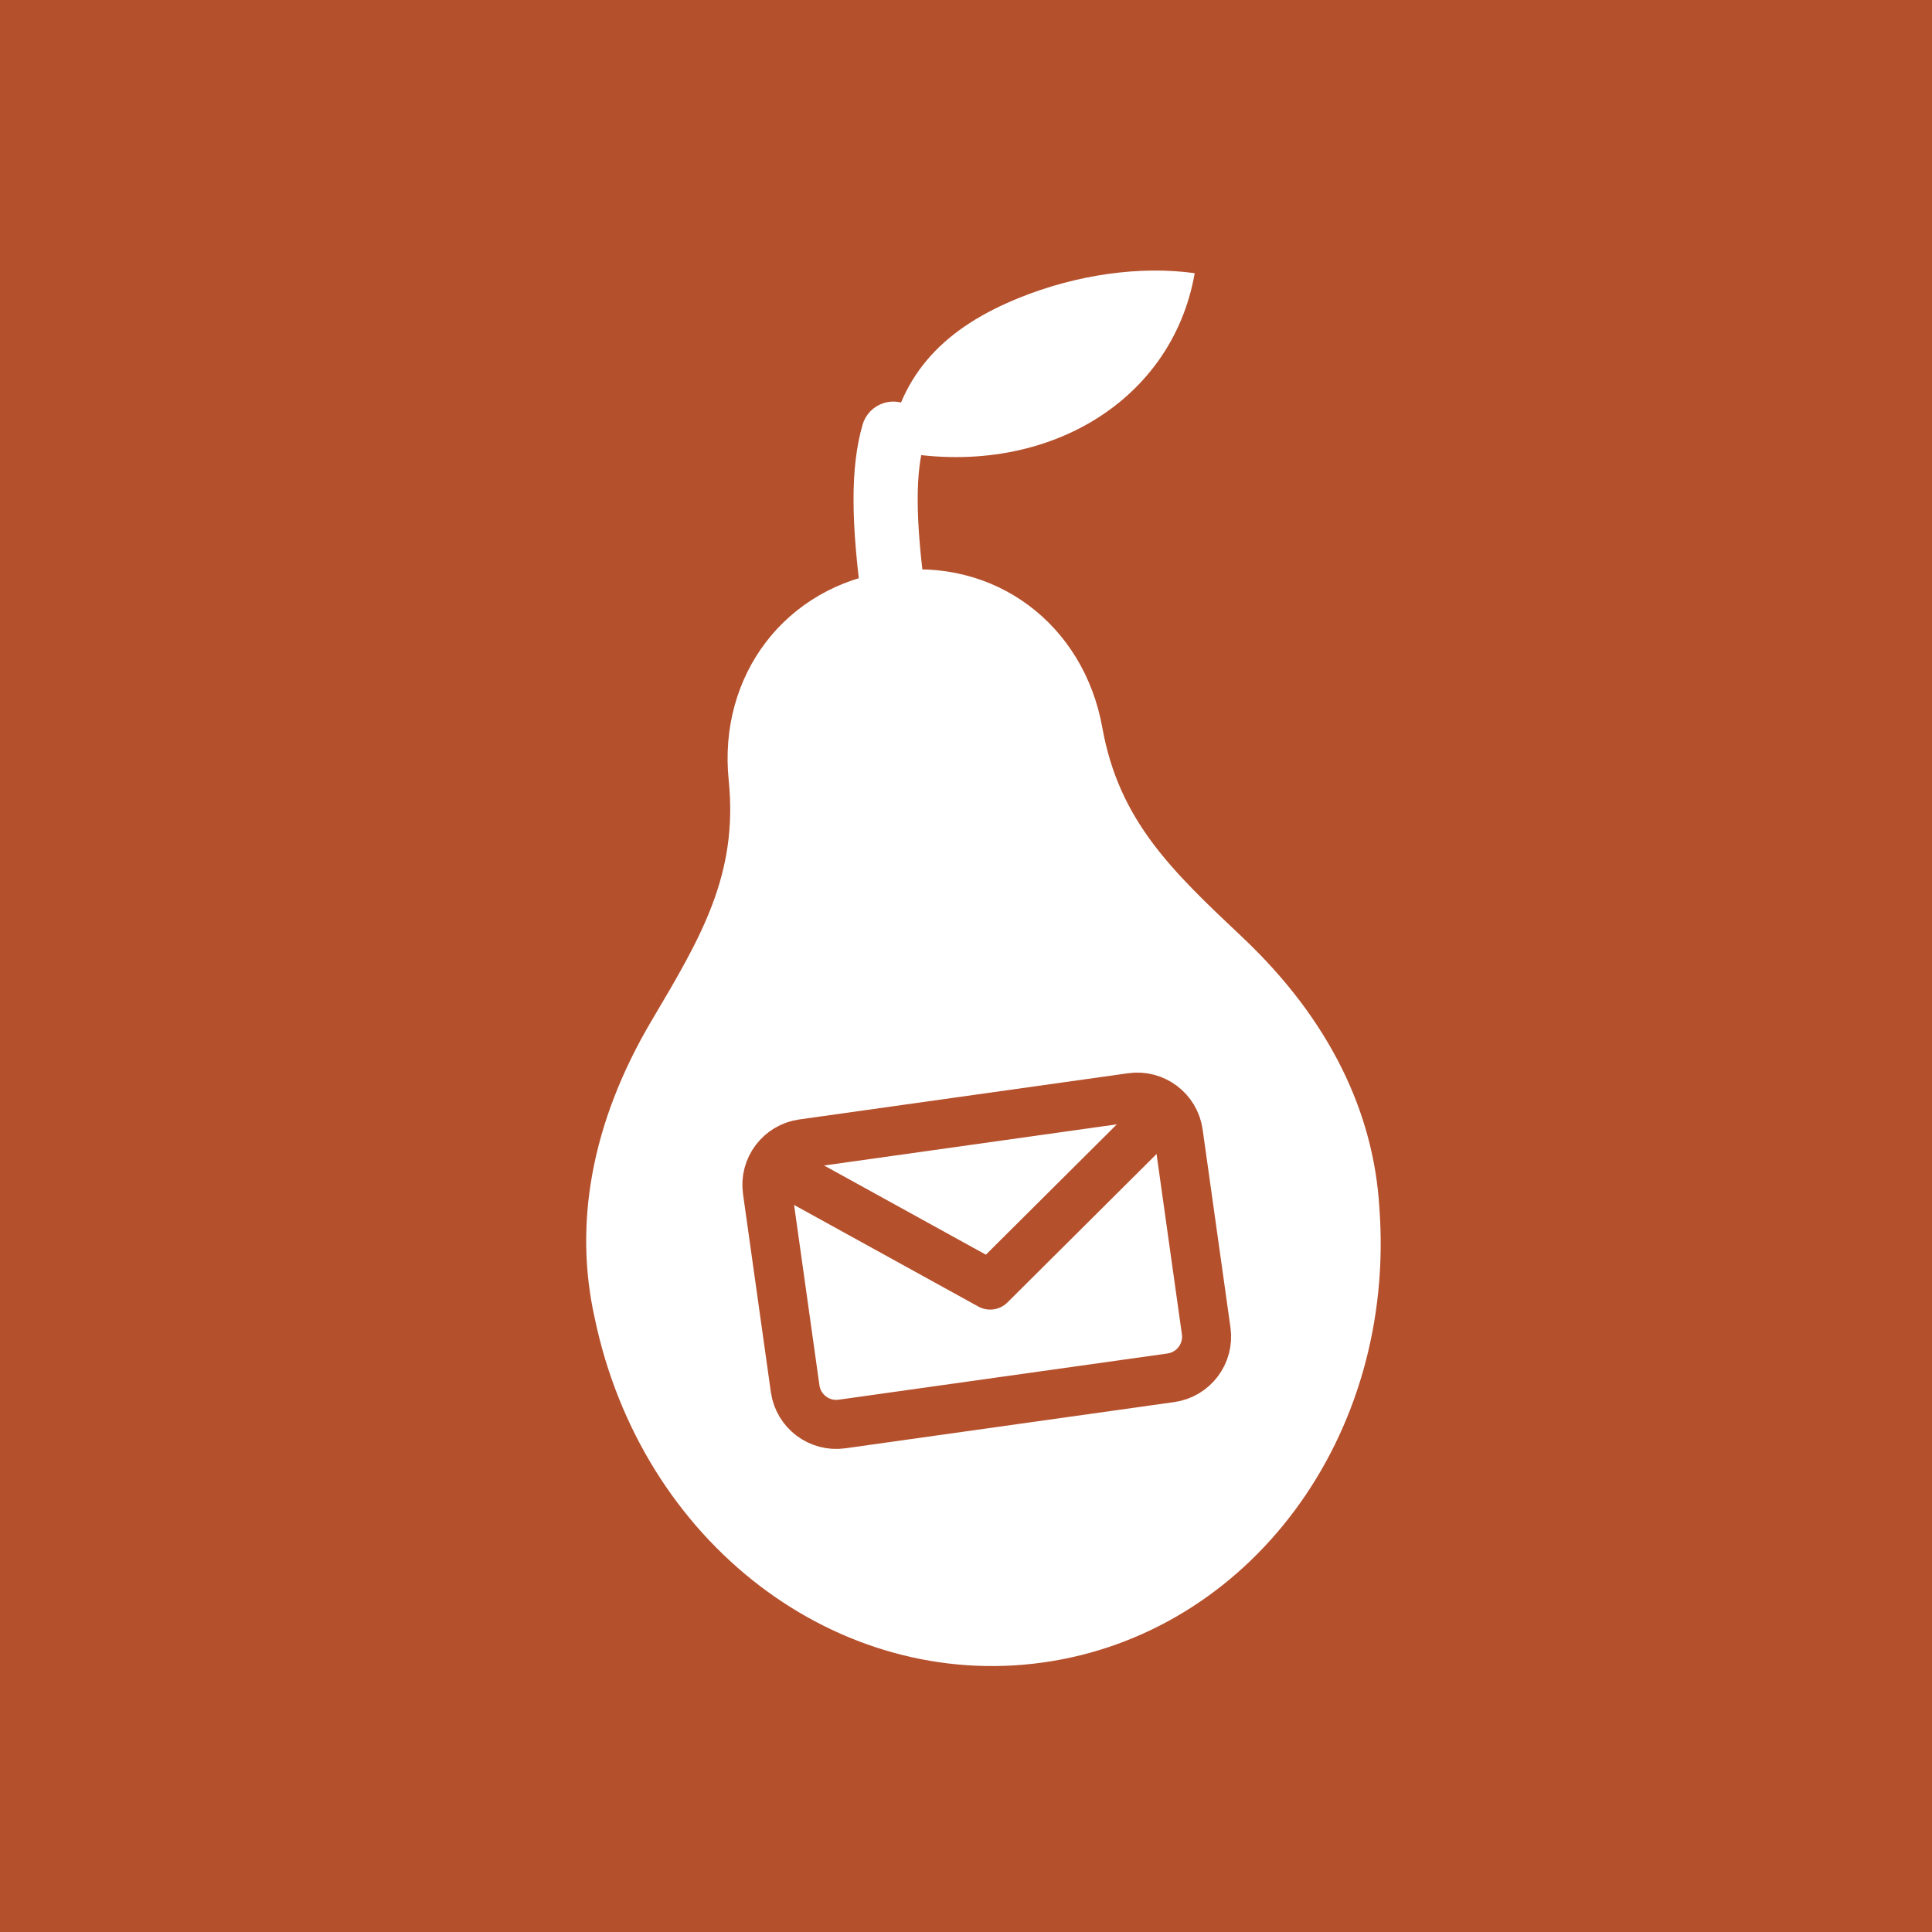
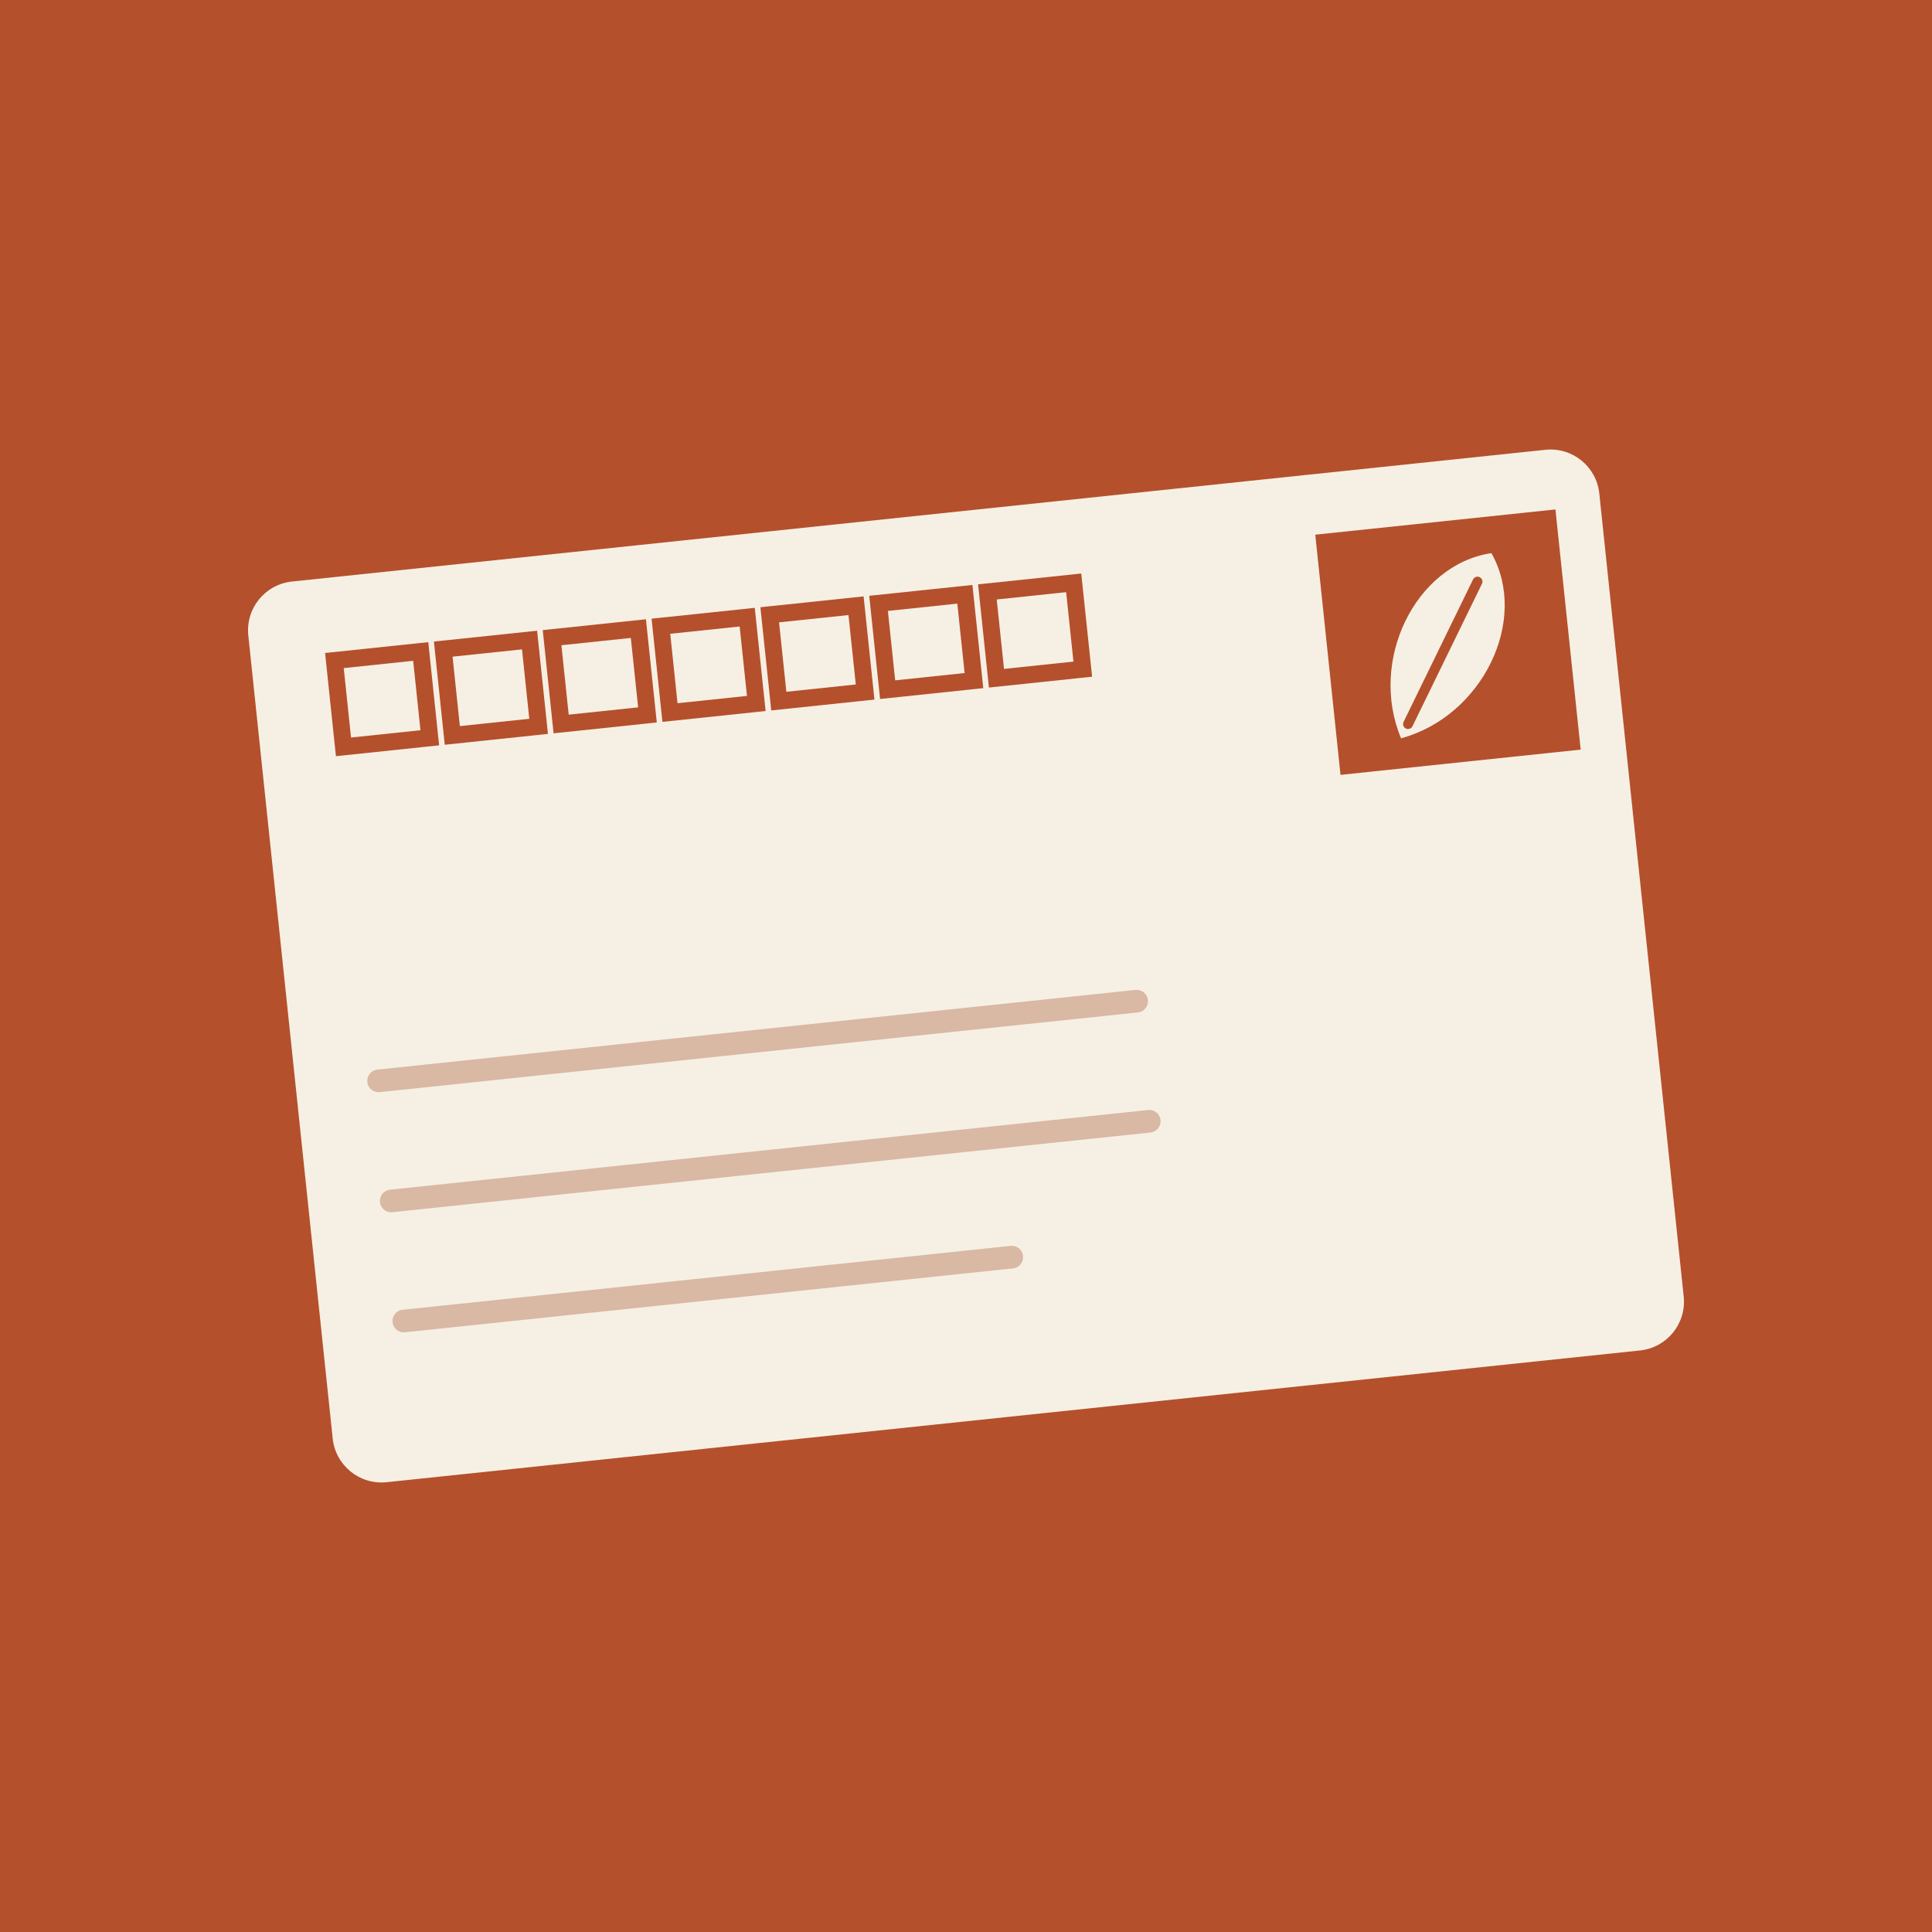
<svg xmlns="http://www.w3.org/2000/svg" viewBox="0 0 1024 1024">
  <rect width="1024" height="1024" fill="#b5502c" />
-   <defs>
-     <clipPath id="pear">
-       <path d="M512 300       C 568 300 610 342 612 398       C 614 448 638 478 670 518       C 710 568 726 620 722 670       C 714 792 622 884 512 884       C 402 884 310 792 302 670       C 298 620 314 568 354 518       C 386 478 410 448 412 398       C 414 342 456 300 512 300 Z" />
-     </clipPath>
-   </defs>
-   <g transform="rotate(-8 512 590)">
-     <path fill="#ffffff" d="M512 300       C 568 300 610 342 612 398       C 614 448 638 478 670 518       C 710 568 726 620 722 670       C 714 792 622 884 512 884       C 402 884 310 792 302 670       C 298 620 314 568 354 518       C 386 478 410 448 412 398       C 414 342 456 300 512 300 Z" />
-     <path fill="none" stroke="#ffffff" stroke-width="34" stroke-linecap="round" d="M512 318 C 512 272 516 246 524 228" />
-     <path fill="#ffffff" d="M520 236 C 532 196 560 176 600 166 C 632 158 666 158 694 166 C 672 234 596 264 520 236 Z" />
-     <g fill="none" stroke="#b5502c" stroke-width="26" stroke-linejoin="round" stroke-linecap="round">
-       <rect x="402" y="594" width="220" height="150" rx="22" />
-       <path d="M408 604 L512 682 L616 604" />
+   <g transform="rotate(-6 512 512)">
+     <rect x="152" y="272" width="720" height="480" rx="26" fill="#f6f0e4" />
+     <g fill="none" stroke="#b5502c" stroke-width="9">
+       <rect x="196" y="316" width="46" height="46" />
+       <rect x="254" y="316" width="46" height="46" />
+       <rect x="312" y="316" width="46" height="46" />
+       <rect x="370" y="316" width="46" height="46" />
+       <rect x="428" y="316" width="46" height="46" />
+       <rect x="486" y="316" width="46" height="46" />
+       <rect x="544" y="316" width="46" height="46" />
+     </g>
+     <rect x="720" y="304" width="128" height="128" fill="#b5502c" />
+     <g transform="translate(784 368) rotate(32) scale(1.05)">
+       <path d="M0 -50 C 32 -28 32 26 0 54 C -32 26 -32 -28 0 -50 Z" fill="#f6f0e4" />
+       <path d="M0 -34 L0 46" stroke="#b5502c" stroke-width="5" stroke-linecap="round" />
+     </g>
+     <g stroke="#d9b8a4" stroke-width="12" stroke-linecap="round">
+       <path d="M196 540 H600" />
+       <path d="M196 604 H600" />
+       <path d="M196 668 H520" />
    </g>
  </g>
</svg>
